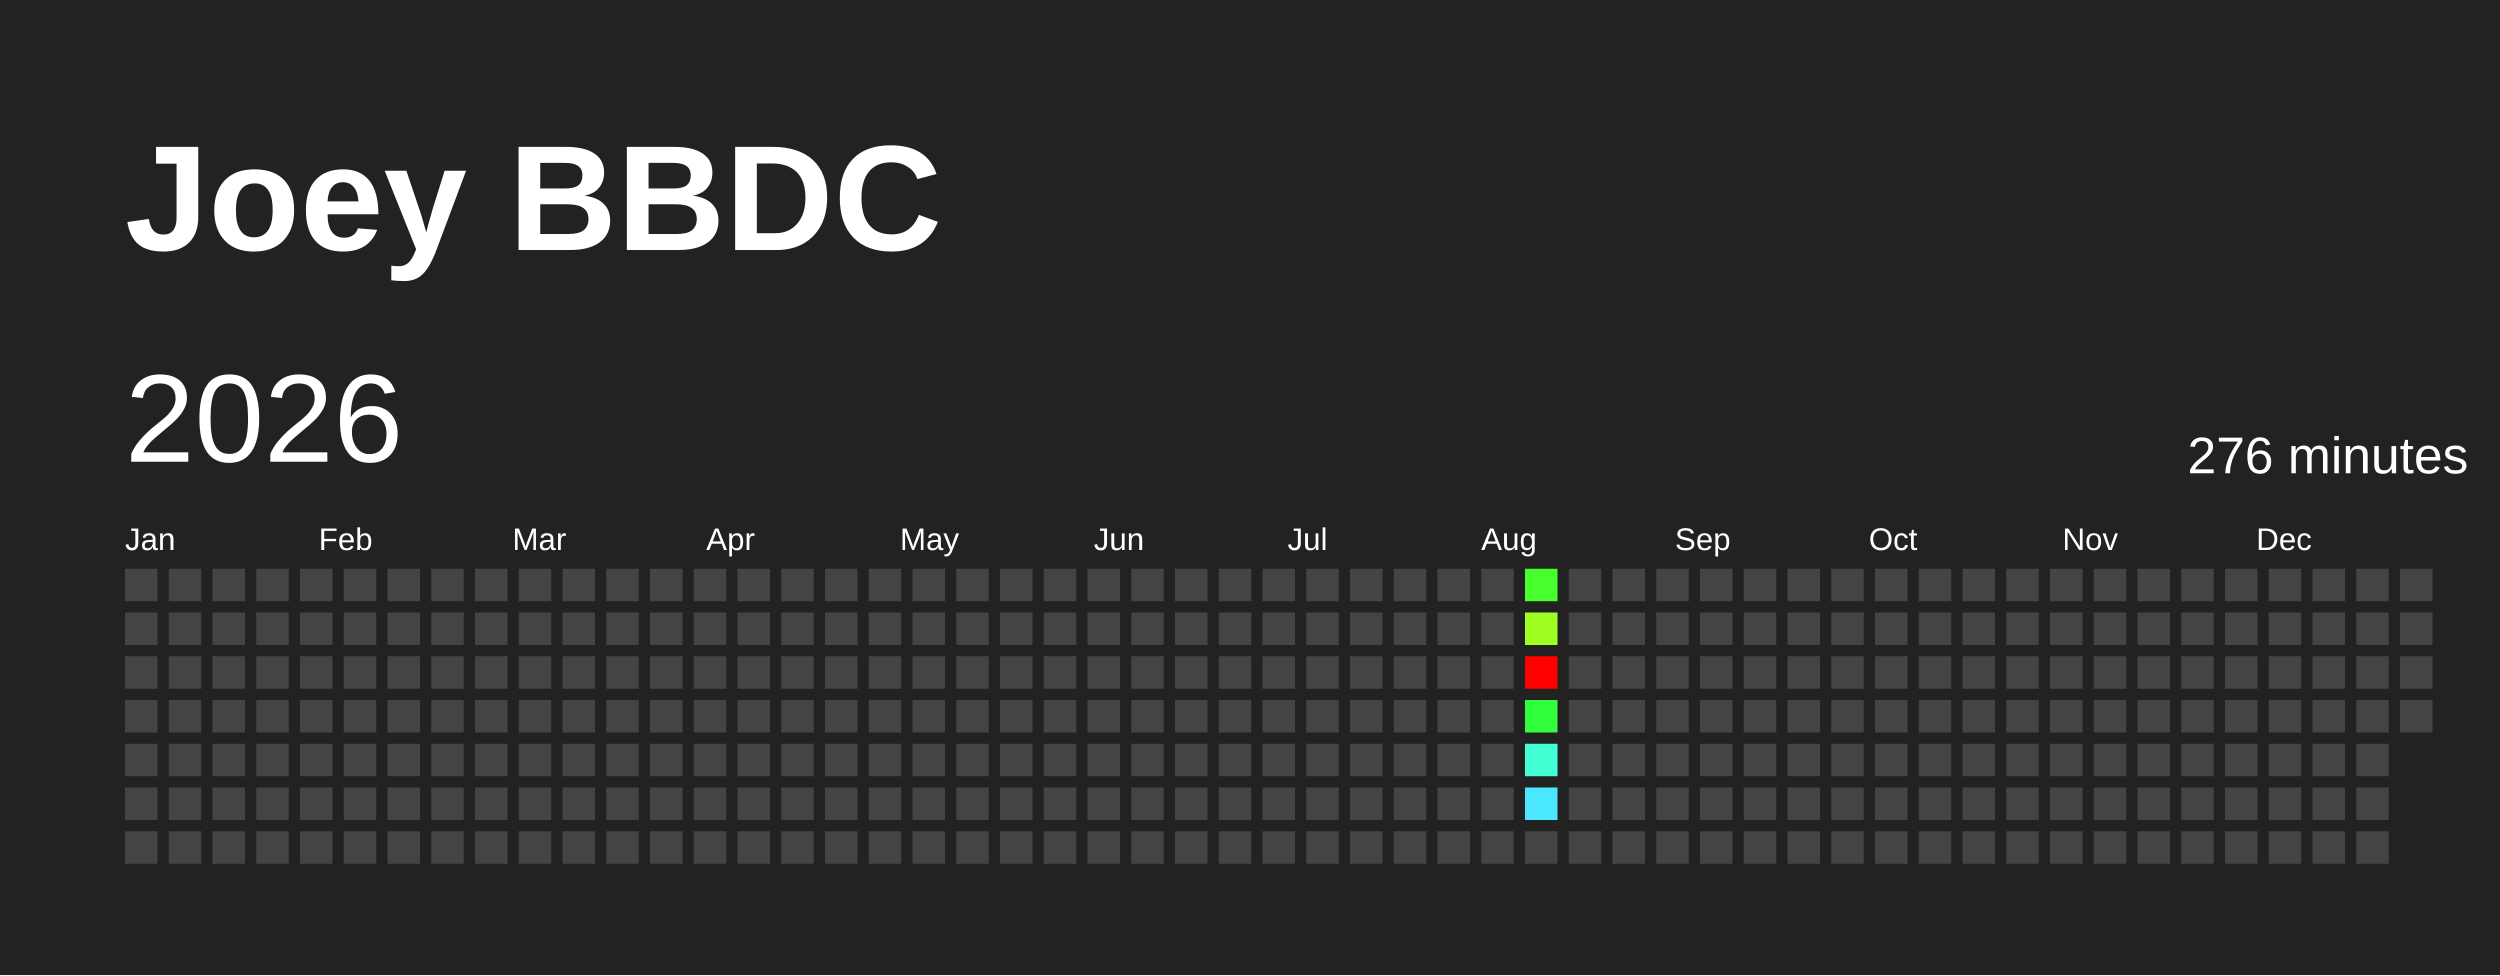
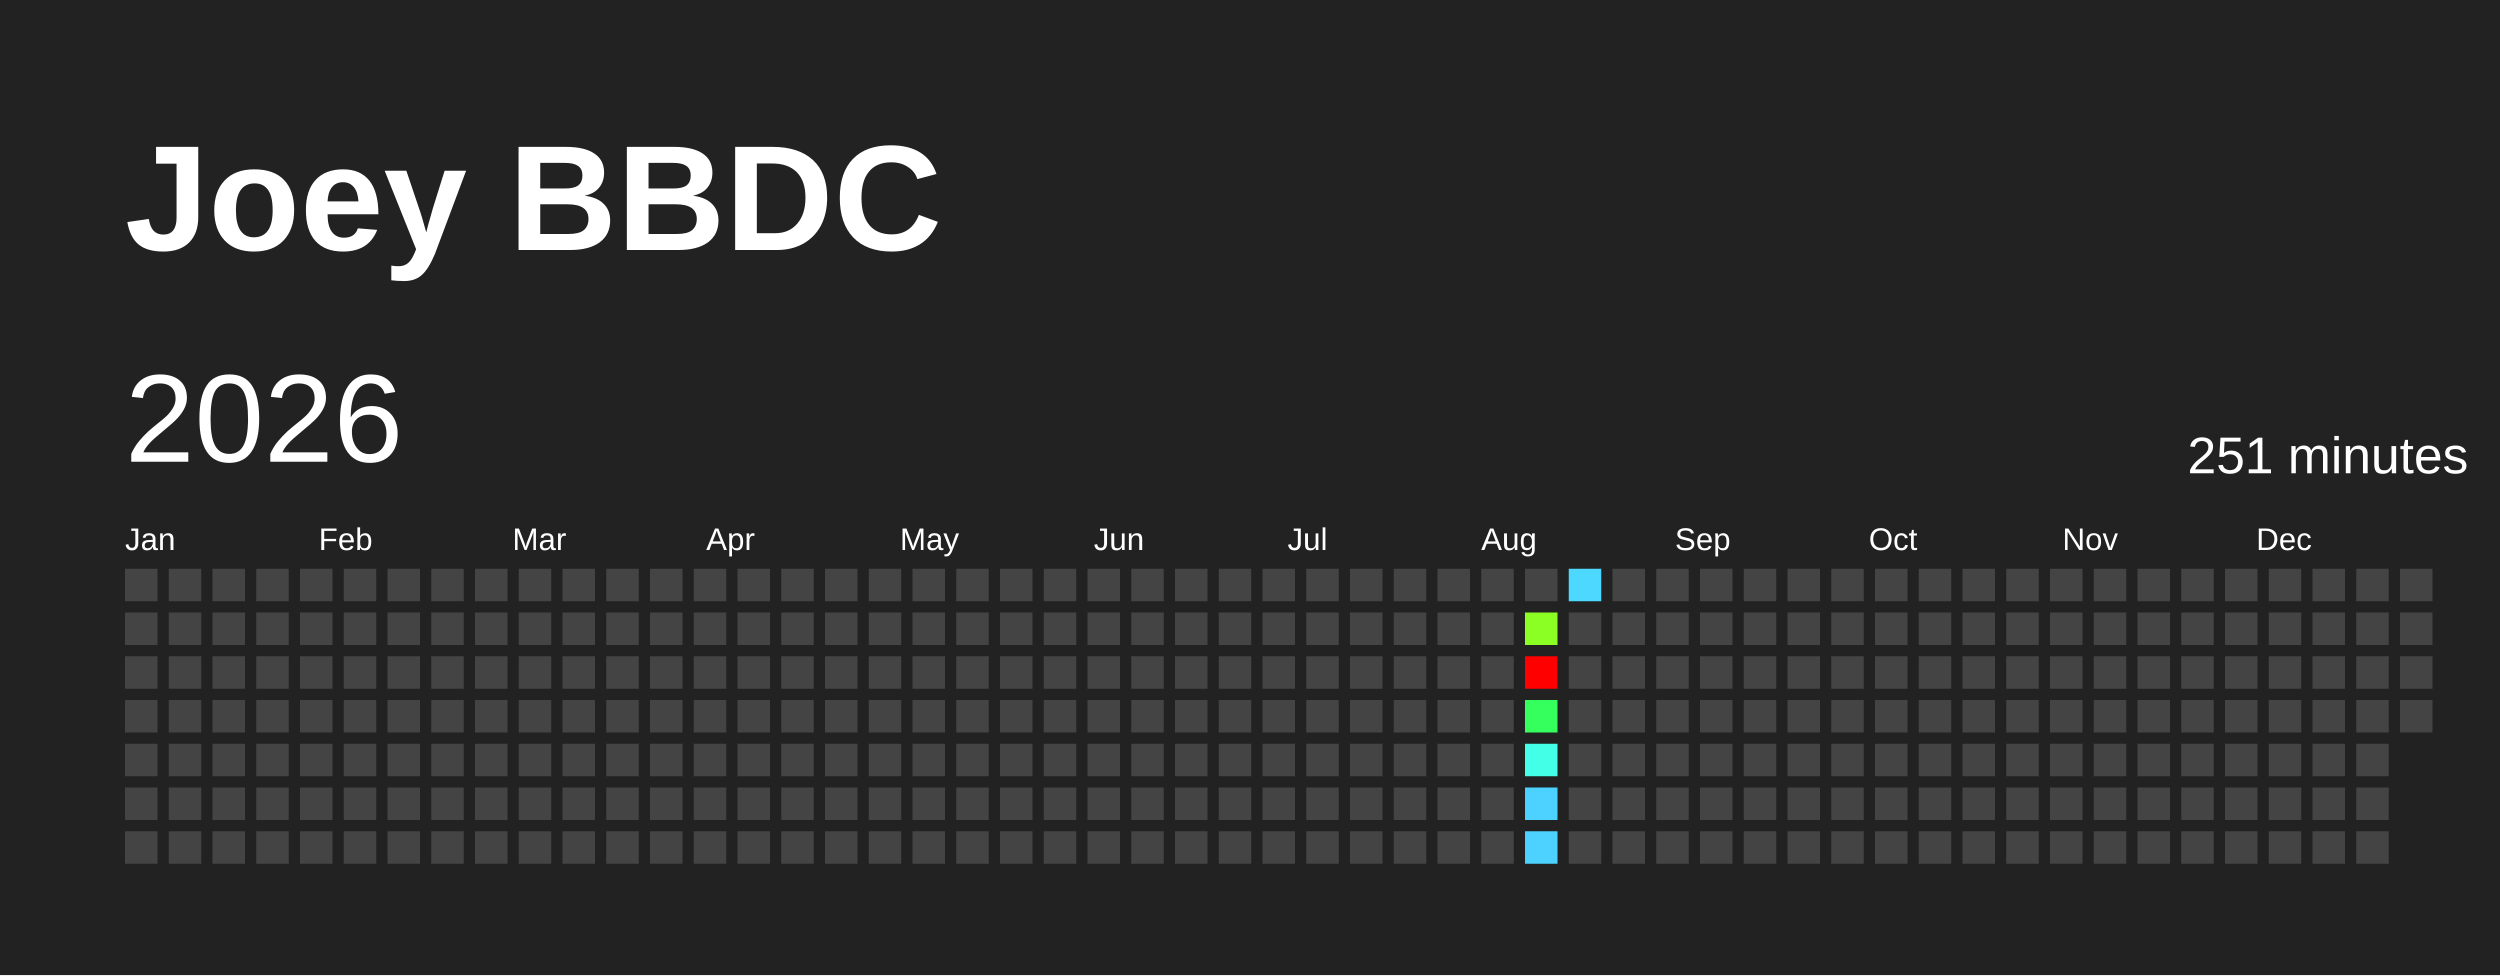
<svg xmlns="http://www.w3.org/2000/svg" baseProfile="full" height="78mm" version="1.1" viewBox="0,0,200,78" width="200mm">
  <defs />
  <rect fill="#222222" height="78" width="200" x="0" y="0" />
  <text fill="#FFFFFF" style="font-size:12px; font-family:Arial; font-weight:bold;" x="10" y="20">Joey BBDC</text>
  <text dominant-baseline="hanging" fill="#FFFFFF" style="font-size:10.0px; font-family:Arial;" x="10" y="30">2026</text>
-   <text dominant-baseline="hanging" fill="#FFFFFF" style="font-size:4.125px; font-family:Arial;" x="175" y="35">276 minutes</text>
+   <text dominant-baseline="hanging" fill="#FFFFFF" style="font-size:4.125px; font-family:Arial;" x="175" y="35">251 minutes</text>
  <text fill="#FFFFFF" style="font-size:2.5px; font-family:Arial" x="10.0" y="44">Jan</text>
  <text fill="#FFFFFF" style="font-size:2.5px; font-family:Arial" x="25.5" y="44">Feb</text>
  <text fill="#FFFFFF" style="font-size:2.5px; font-family:Arial" x="41.0" y="44">Mar</text>
  <text fill="#FFFFFF" style="font-size:2.5px; font-family:Arial" x="56.5" y="44">Apr</text>
  <text fill="#FFFFFF" style="font-size:2.5px; font-family:Arial" x="72.0" y="44">May</text>
  <text fill="#FFFFFF" style="font-size:2.5px; font-family:Arial" x="87.5" y="44">Jun</text>
  <text fill="#FFFFFF" style="font-size:2.5px; font-family:Arial" x="103.0" y="44">Jul</text>
  <text fill="#FFFFFF" style="font-size:2.5px; font-family:Arial" x="118.5" y="44">Aug</text>
  <text fill="#FFFFFF" style="font-size:2.5px; font-family:Arial" x="134.0" y="44">Sep</text>
  <text fill="#FFFFFF" style="font-size:2.5px; font-family:Arial" x="149.5" y="44">Oct</text>
  <text fill="#FFFFFF" style="font-size:2.5px; font-family:Arial" x="165.0" y="44">Nov</text>
  <text fill="#FFFFFF" style="font-size:2.5px; font-family:Arial" x="180.5" y="44">Dec</text>
  <rect fill="#444444" height="2.6" width="2.6" x="10.0" y="45.5" />
  <rect fill="#444444" height="2.6" width="2.6" x="10.0" y="49.0" />
  <rect fill="#444444" height="2.6" width="2.6" x="10.0" y="52.5" />
  <rect fill="#444444" height="2.6" width="2.6" x="10.0" y="56.0" />
  <rect fill="#444444" height="2.6" width="2.6" x="10.0" y="59.5" />
  <rect fill="#444444" height="2.6" width="2.6" x="10.0" y="63.0" />
  <rect fill="#444444" height="2.6" width="2.6" x="10.0" y="66.5" />
  <rect fill="#444444" height="2.6" width="2.6" x="13.5" y="45.5" />
  <rect fill="#444444" height="2.6" width="2.6" x="13.5" y="49.0" />
  <rect fill="#444444" height="2.6" width="2.6" x="13.5" y="52.5" />
  <rect fill="#444444" height="2.6" width="2.6" x="13.5" y="56.0" />
  <rect fill="#444444" height="2.6" width="2.6" x="13.5" y="59.5" />
  <rect fill="#444444" height="2.6" width="2.6" x="13.5" y="63.0" />
  <rect fill="#444444" height="2.6" width="2.6" x="13.5" y="66.5" />
  <rect fill="#444444" height="2.6" width="2.6" x="17.0" y="45.5" />
  <rect fill="#444444" height="2.6" width="2.6" x="17.0" y="49.0" />
  <rect fill="#444444" height="2.6" width="2.6" x="17.0" y="52.5" />
  <rect fill="#444444" height="2.6" width="2.6" x="17.0" y="56.0" />
  <rect fill="#444444" height="2.6" width="2.6" x="17.0" y="59.5" />
  <rect fill="#444444" height="2.6" width="2.6" x="17.0" y="63.0" />
  <rect fill="#444444" height="2.6" width="2.6" x="17.0" y="66.5" />
  <rect fill="#444444" height="2.6" width="2.6" x="20.5" y="45.5" />
  <rect fill="#444444" height="2.6" width="2.6" x="20.5" y="49.0" />
  <rect fill="#444444" height="2.6" width="2.6" x="20.5" y="52.5" />
  <rect fill="#444444" height="2.6" width="2.6" x="20.5" y="56.0" />
  <rect fill="#444444" height="2.6" width="2.6" x="20.5" y="59.5" />
  <rect fill="#444444" height="2.6" width="2.6" x="20.5" y="63.0" />
  <rect fill="#444444" height="2.6" width="2.6" x="20.5" y="66.5" />
  <rect fill="#444444" height="2.6" width="2.6" x="24.0" y="45.5" />
  <rect fill="#444444" height="2.6" width="2.6" x="24.0" y="49.0" />
  <rect fill="#444444" height="2.6" width="2.6" x="24.0" y="52.5" />
  <rect fill="#444444" height="2.6" width="2.6" x="24.0" y="56.0" />
  <rect fill="#444444" height="2.6" width="2.6" x="24.0" y="59.5" />
  <rect fill="#444444" height="2.6" width="2.6" x="24.0" y="63.0" />
  <rect fill="#444444" height="2.6" width="2.6" x="24.0" y="66.5" />
  <rect fill="#444444" height="2.6" width="2.6" x="27.5" y="45.5" />
  <rect fill="#444444" height="2.6" width="2.6" x="27.5" y="49.0" />
  <rect fill="#444444" height="2.6" width="2.6" x="27.5" y="52.5" />
  <rect fill="#444444" height="2.6" width="2.6" x="27.5" y="56.0" />
  <rect fill="#444444" height="2.6" width="2.6" x="27.5" y="59.5" />
  <rect fill="#444444" height="2.6" width="2.6" x="27.5" y="63.0" />
  <rect fill="#444444" height="2.6" width="2.6" x="27.5" y="66.5" />
  <rect fill="#444444" height="2.6" width="2.6" x="31.0" y="45.5" />
  <rect fill="#444444" height="2.6" width="2.6" x="31.0" y="49.0" />
  <rect fill="#444444" height="2.6" width="2.6" x="31.0" y="52.5" />
  <rect fill="#444444" height="2.6" width="2.6" x="31.0" y="56.0" />
  <rect fill="#444444" height="2.6" width="2.6" x="31.0" y="59.5" />
  <rect fill="#444444" height="2.6" width="2.6" x="31.0" y="63.0" />
  <rect fill="#444444" height="2.6" width="2.6" x="31.0" y="66.5" />
  <rect fill="#444444" height="2.6" width="2.6" x="34.5" y="45.5" />
  <rect fill="#444444" height="2.6" width="2.6" x="34.5" y="49.0" />
  <rect fill="#444444" height="2.6" width="2.6" x="34.5" y="52.5" />
  <rect fill="#444444" height="2.6" width="2.6" x="34.5" y="56.0" />
  <rect fill="#444444" height="2.6" width="2.6" x="34.5" y="59.5" />
  <rect fill="#444444" height="2.6" width="2.6" x="34.5" y="63.0" />
  <rect fill="#444444" height="2.6" width="2.6" x="34.5" y="66.5" />
  <rect fill="#444444" height="2.6" width="2.6" x="38.0" y="45.5" />
  <rect fill="#444444" height="2.6" width="2.6" x="38.0" y="49.0" />
  <rect fill="#444444" height="2.6" width="2.6" x="38.0" y="52.5" />
  <rect fill="#444444" height="2.6" width="2.6" x="38.0" y="56.0" />
  <rect fill="#444444" height="2.6" width="2.6" x="38.0" y="59.5" />
  <rect fill="#444444" height="2.6" width="2.6" x="38.0" y="63.0" />
  <rect fill="#444444" height="2.6" width="2.6" x="38.0" y="66.5" />
  <rect fill="#444444" height="2.6" width="2.6" x="41.5" y="45.5" />
  <rect fill="#444444" height="2.6" width="2.6" x="41.5" y="49.0" />
  <rect fill="#444444" height="2.6" width="2.6" x="41.5" y="52.5" />
  <rect fill="#444444" height="2.6" width="2.6" x="41.5" y="56.0" />
  <rect fill="#444444" height="2.6" width="2.6" x="41.5" y="59.5" />
  <rect fill="#444444" height="2.6" width="2.6" x="41.5" y="63.0" />
  <rect fill="#444444" height="2.6" width="2.6" x="41.5" y="66.5" />
  <rect fill="#444444" height="2.6" width="2.6" x="45.0" y="45.5" />
  <rect fill="#444444" height="2.6" width="2.6" x="45.0" y="49.0" />
  <rect fill="#444444" height="2.6" width="2.6" x="45.0" y="52.5" />
  <rect fill="#444444" height="2.6" width="2.6" x="45.0" y="56.0" />
  <rect fill="#444444" height="2.6" width="2.6" x="45.0" y="59.5" />
  <rect fill="#444444" height="2.6" width="2.6" x="45.0" y="63.0" />
  <rect fill="#444444" height="2.6" width="2.6" x="45.0" y="66.5" />
  <rect fill="#444444" height="2.6" width="2.6" x="48.5" y="45.5" />
  <rect fill="#444444" height="2.6" width="2.6" x="48.5" y="49.0" />
  <rect fill="#444444" height="2.6" width="2.6" x="48.5" y="52.5" />
  <rect fill="#444444" height="2.6" width="2.6" x="48.5" y="56.0" />
  <rect fill="#444444" height="2.6" width="2.6" x="48.5" y="59.5" />
  <rect fill="#444444" height="2.6" width="2.6" x="48.5" y="63.0" />
  <rect fill="#444444" height="2.6" width="2.6" x="48.5" y="66.5" />
  <rect fill="#444444" height="2.6" width="2.6" x="52.0" y="45.5" />
  <rect fill="#444444" height="2.6" width="2.6" x="52.0" y="49.0" />
  <rect fill="#444444" height="2.6" width="2.6" x="52.0" y="52.5" />
  <rect fill="#444444" height="2.6" width="2.6" x="52.0" y="56.0" />
  <rect fill="#444444" height="2.6" width="2.6" x="52.0" y="59.5" />
  <rect fill="#444444" height="2.6" width="2.6" x="52.0" y="63.0" />
  <rect fill="#444444" height="2.6" width="2.6" x="52.0" y="66.5" />
  <rect fill="#444444" height="2.6" width="2.6" x="55.5" y="45.5" />
  <rect fill="#444444" height="2.6" width="2.6" x="55.5" y="49.0" />
  <rect fill="#444444" height="2.6" width="2.6" x="55.5" y="52.5" />
  <rect fill="#444444" height="2.6" width="2.6" x="55.5" y="56.0" />
  <rect fill="#444444" height="2.6" width="2.6" x="55.5" y="59.5" />
  <rect fill="#444444" height="2.6" width="2.6" x="55.5" y="63.0" />
  <rect fill="#444444" height="2.6" width="2.6" x="55.5" y="66.5" />
  <rect fill="#444444" height="2.6" width="2.6" x="59.0" y="45.5" />
  <rect fill="#444444" height="2.6" width="2.6" x="59.0" y="49.0" />
  <rect fill="#444444" height="2.6" width="2.6" x="59.0" y="52.5" />
  <rect fill="#444444" height="2.6" width="2.6" x="59.0" y="56.0" />
  <rect fill="#444444" height="2.6" width="2.6" x="59.0" y="59.5" />
  <rect fill="#444444" height="2.6" width="2.6" x="59.0" y="63.0" />
  <rect fill="#444444" height="2.6" width="2.6" x="59.0" y="66.5" />
  <rect fill="#444444" height="2.6" width="2.6" x="62.5" y="45.5" />
  <rect fill="#444444" height="2.6" width="2.6" x="62.5" y="49.0" />
  <rect fill="#444444" height="2.6" width="2.6" x="62.5" y="52.5" />
  <rect fill="#444444" height="2.6" width="2.6" x="62.5" y="56.0" />
  <rect fill="#444444" height="2.6" width="2.6" x="62.5" y="59.5" />
  <rect fill="#444444" height="2.6" width="2.6" x="62.5" y="63.0" />
  <rect fill="#444444" height="2.6" width="2.6" x="62.5" y="66.5" />
  <rect fill="#444444" height="2.6" width="2.6" x="66.0" y="45.5" />
  <rect fill="#444444" height="2.6" width="2.6" x="66.0" y="49.0" />
  <rect fill="#444444" height="2.6" width="2.6" x="66.0" y="52.5" />
  <rect fill="#444444" height="2.6" width="2.6" x="66.0" y="56.0" />
  <rect fill="#444444" height="2.6" width="2.6" x="66.0" y="59.5" />
  <rect fill="#444444" height="2.6" width="2.6" x="66.0" y="63.0" />
  <rect fill="#444444" height="2.6" width="2.6" x="66.0" y="66.5" />
  <rect fill="#444444" height="2.6" width="2.6" x="69.5" y="45.5" />
  <rect fill="#444444" height="2.6" width="2.6" x="69.5" y="49.0" />
  <rect fill="#444444" height="2.6" width="2.6" x="69.5" y="52.5" />
  <rect fill="#444444" height="2.6" width="2.6" x="69.5" y="56.0" />
  <rect fill="#444444" height="2.6" width="2.6" x="69.5" y="59.5" />
  <rect fill="#444444" height="2.6" width="2.6" x="69.5" y="63.0" />
  <rect fill="#444444" height="2.6" width="2.6" x="69.5" y="66.5" />
  <rect fill="#444444" height="2.6" width="2.6" x="73.0" y="45.5" />
  <rect fill="#444444" height="2.6" width="2.6" x="73.0" y="49.0" />
  <rect fill="#444444" height="2.6" width="2.6" x="73.0" y="52.5" />
  <rect fill="#444444" height="2.6" width="2.6" x="73.0" y="56.0" />
  <rect fill="#444444" height="2.6" width="2.6" x="73.0" y="59.5" />
  <rect fill="#444444" height="2.6" width="2.6" x="73.0" y="63.0" />
  <rect fill="#444444" height="2.6" width="2.6" x="73.0" y="66.5" />
  <rect fill="#444444" height="2.6" width="2.6" x="76.5" y="45.5" />
  <rect fill="#444444" height="2.6" width="2.6" x="76.5" y="49.0" />
  <rect fill="#444444" height="2.6" width="2.6" x="76.5" y="52.5" />
  <rect fill="#444444" height="2.6" width="2.6" x="76.5" y="56.0" />
  <rect fill="#444444" height="2.6" width="2.6" x="76.5" y="59.5" />
  <rect fill="#444444" height="2.6" width="2.6" x="76.5" y="63.0" />
  <rect fill="#444444" height="2.6" width="2.6" x="76.5" y="66.5" />
  <rect fill="#444444" height="2.6" width="2.6" x="80.0" y="45.5" />
  <rect fill="#444444" height="2.6" width="2.6" x="80.0" y="49.0" />
  <rect fill="#444444" height="2.6" width="2.6" x="80.0" y="52.5" />
  <rect fill="#444444" height="2.6" width="2.6" x="80.0" y="56.0" />
  <rect fill="#444444" height="2.6" width="2.6" x="80.0" y="59.5" />
  <rect fill="#444444" height="2.6" width="2.6" x="80.0" y="63.0" />
  <rect fill="#444444" height="2.6" width="2.6" x="80.0" y="66.5" />
  <rect fill="#444444" height="2.6" width="2.6" x="83.5" y="45.5" />
  <rect fill="#444444" height="2.6" width="2.6" x="83.5" y="49.0" />
  <rect fill="#444444" height="2.6" width="2.6" x="83.5" y="52.5" />
  <rect fill="#444444" height="2.6" width="2.6" x="83.5" y="56.0" />
  <rect fill="#444444" height="2.6" width="2.6" x="83.5" y="59.5" />
  <rect fill="#444444" height="2.6" width="2.6" x="83.5" y="63.0" />
  <rect fill="#444444" height="2.6" width="2.6" x="83.5" y="66.5" />
  <rect fill="#444444" height="2.6" width="2.6" x="87.0" y="45.5" />
  <rect fill="#444444" height="2.6" width="2.6" x="87.0" y="49.0" />
  <rect fill="#444444" height="2.6" width="2.6" x="87.0" y="52.5" />
  <rect fill="#444444" height="2.6" width="2.6" x="87.0" y="56.0" />
  <rect fill="#444444" height="2.6" width="2.6" x="87.0" y="59.5" />
  <rect fill="#444444" height="2.6" width="2.6" x="87.0" y="63.0" />
  <rect fill="#444444" height="2.6" width="2.6" x="87.0" y="66.5" />
  <rect fill="#444444" height="2.6" width="2.6" x="90.5" y="45.5" />
  <rect fill="#444444" height="2.6" width="2.6" x="90.5" y="49.0" />
  <rect fill="#444444" height="2.6" width="2.6" x="90.5" y="52.5" />
  <rect fill="#444444" height="2.6" width="2.6" x="90.5" y="56.0" />
  <rect fill="#444444" height="2.6" width="2.6" x="90.5" y="59.5" />
  <rect fill="#444444" height="2.6" width="2.6" x="90.5" y="63.0" />
  <rect fill="#444444" height="2.6" width="2.6" x="90.5" y="66.5" />
  <rect fill="#444444" height="2.6" width="2.6" x="94.0" y="45.5" />
  <rect fill="#444444" height="2.6" width="2.6" x="94.0" y="49.0" />
  <rect fill="#444444" height="2.6" width="2.6" x="94.0" y="52.5" />
  <rect fill="#444444" height="2.6" width="2.6" x="94.0" y="56.0" />
  <rect fill="#444444" height="2.6" width="2.6" x="94.0" y="59.5" />
  <rect fill="#444444" height="2.6" width="2.6" x="94.0" y="63.0" />
  <rect fill="#444444" height="2.6" width="2.6" x="94.0" y="66.5" />
  <rect fill="#444444" height="2.6" width="2.6" x="97.5" y="45.5" />
  <rect fill="#444444" height="2.6" width="2.6" x="97.5" y="49.0" />
  <rect fill="#444444" height="2.6" width="2.6" x="97.5" y="52.5" />
  <rect fill="#444444" height="2.6" width="2.6" x="97.5" y="56.0" />
  <rect fill="#444444" height="2.6" width="2.6" x="97.5" y="59.5" />
  <rect fill="#444444" height="2.6" width="2.6" x="97.5" y="63.0" />
  <rect fill="#444444" height="2.6" width="2.6" x="97.5" y="66.5" />
  <rect fill="#444444" height="2.6" width="2.6" x="101.0" y="45.5" />
  <rect fill="#444444" height="2.6" width="2.6" x="101.0" y="49.0" />
  <rect fill="#444444" height="2.6" width="2.6" x="101.0" y="52.5" />
  <rect fill="#444444" height="2.6" width="2.6" x="101.0" y="56.0" />
  <rect fill="#444444" height="2.6" width="2.6" x="101.0" y="59.5" />
  <rect fill="#444444" height="2.6" width="2.6" x="101.0" y="63.0" />
  <rect fill="#444444" height="2.6" width="2.6" x="101.0" y="66.5" />
  <rect fill="#444444" height="2.6" width="2.6" x="104.5" y="45.5" />
  <rect fill="#444444" height="2.6" width="2.6" x="104.5" y="49.0" />
  <rect fill="#444444" height="2.6" width="2.6" x="104.5" y="52.5" />
  <rect fill="#444444" height="2.6" width="2.6" x="104.5" y="56.0" />
  <rect fill="#444444" height="2.6" width="2.6" x="104.5" y="59.5" />
  <rect fill="#444444" height="2.6" width="2.6" x="104.5" y="63.0" />
  <rect fill="#444444" height="2.6" width="2.6" x="104.5" y="66.5" />
  <rect fill="#444444" height="2.6" width="2.6" x="108.0" y="45.5" />
  <rect fill="#444444" height="2.6" width="2.6" x="108.0" y="49.0" />
  <rect fill="#444444" height="2.6" width="2.6" x="108.0" y="52.5" />
  <rect fill="#444444" height="2.6" width="2.6" x="108.0" y="56.0" />
  <rect fill="#444444" height="2.6" width="2.6" x="108.0" y="59.5" />
  <rect fill="#444444" height="2.6" width="2.6" x="108.0" y="63.0" />
  <rect fill="#444444" height="2.6" width="2.6" x="108.0" y="66.5" />
  <rect fill="#444444" height="2.6" width="2.6" x="111.5" y="45.5" />
  <rect fill="#444444" height="2.6" width="2.6" x="111.5" y="49.0" />
  <rect fill="#444444" height="2.6" width="2.6" x="111.5" y="52.5" />
  <rect fill="#444444" height="2.6" width="2.6" x="111.5" y="56.0" />
  <rect fill="#444444" height="2.6" width="2.6" x="111.5" y="59.5" />
  <rect fill="#444444" height="2.6" width="2.6" x="111.5" y="63.0" />
  <rect fill="#444444" height="2.6" width="2.6" x="111.5" y="66.5" />
  <rect fill="#444444" height="2.6" width="2.6" x="115.0" y="45.5" />
  <rect fill="#444444" height="2.6" width="2.6" x="115.0" y="49.0" />
  <rect fill="#444444" height="2.6" width="2.6" x="115.0" y="52.5" />
  <rect fill="#444444" height="2.6" width="2.6" x="115.0" y="56.0" />
  <rect fill="#444444" height="2.6" width="2.6" x="115.0" y="59.5" />
  <rect fill="#444444" height="2.6" width="2.6" x="115.0" y="63.0" />
  <rect fill="#444444" height="2.6" width="2.6" x="115.0" y="66.5" />
  <rect fill="#444444" height="2.6" width="2.6" x="118.5" y="45.5" />
  <rect fill="#444444" height="2.6" width="2.6" x="118.5" y="49.0" />
  <rect fill="#444444" height="2.6" width="2.6" x="118.5" y="52.5" />
  <rect fill="#444444" height="2.6" width="2.6" x="118.5" y="56.0" />
  <rect fill="#444444" height="2.6" width="2.6" x="118.5" y="59.5" />
  <rect fill="#444444" height="2.6" width="2.6" x="118.5" y="63.0" />
  <rect fill="#444444" height="2.6" width="2.6" x="118.5" y="66.5" />
-   <rect fill="#46ff2d" height="2.6" width="2.6" x="122.0" y="45.5" />
-   <rect fill="#9fff22" height="2.6" width="2.6" x="122.0" y="49.0" />
+   <rect fill="#444444" height="2.6" width="2.6" x="122.0" y="45.5" />
+   <rect fill="#8bff24" height="2.6" width="2.6" x="122.0" y="49.0" />
  <rect fill="red" height="2.6" width="2.6" x="122.0" y="52.5" />
-   <rect fill="#31ff3d" height="2.6" width="2.6" x="122.0" y="56.0" />
-   <rect fill="#42ffd4" height="2.6" width="2.6" x="122.0" y="59.5" />
-   <rect fill="#4ae7ff" height="2.6" width="2.6" x="122.0" y="63.0" />
-   <rect fill="#444444" height="2.6" width="2.6" x="122.0" y="66.5" />
-   <rect fill="#444444" height="2.6" width="2.6" x="125.5" y="45.5" />
+   <rect fill="#34ff5d" height="2.6" width="2.6" x="122.0" y="56.0" />
+   <rect fill="#44ffe7" height="2.6" width="2.6" x="122.0" y="59.5" />
+   <rect fill="#4dd2ff" height="2.6" width="2.6" x="122.0" y="63.0" />
+   <rect fill="#4dd2ff" height="2.6" width="2.6" x="122.0" y="66.5" />
+   <rect fill="#4cd8ff" height="2.6" width="2.6" x="125.5" y="45.5" />
  <rect fill="#444444" height="2.6" width="2.6" x="125.5" y="49.0" />
  <rect fill="#444444" height="2.6" width="2.6" x="125.5" y="52.5" />
  <rect fill="#444444" height="2.6" width="2.6" x="125.5" y="56.0" />
  <rect fill="#444444" height="2.6" width="2.6" x="125.5" y="59.5" />
  <rect fill="#444444" height="2.6" width="2.6" x="125.5" y="63.0" />
  <rect fill="#444444" height="2.6" width="2.6" x="125.5" y="66.5" />
  <rect fill="#444444" height="2.6" width="2.6" x="129.0" y="45.5" />
  <rect fill="#444444" height="2.6" width="2.6" x="129.0" y="49.0" />
  <rect fill="#444444" height="2.6" width="2.6" x="129.0" y="52.5" />
  <rect fill="#444444" height="2.6" width="2.6" x="129.0" y="56.0" />
  <rect fill="#444444" height="2.6" width="2.6" x="129.0" y="59.5" />
  <rect fill="#444444" height="2.6" width="2.6" x="129.0" y="63.0" />
  <rect fill="#444444" height="2.6" width="2.6" x="129.0" y="66.5" />
  <rect fill="#444444" height="2.6" width="2.6" x="132.5" y="45.5" />
  <rect fill="#444444" height="2.6" width="2.6" x="132.5" y="49.0" />
  <rect fill="#444444" height="2.6" width="2.6" x="132.5" y="52.5" />
  <rect fill="#444444" height="2.6" width="2.6" x="132.5" y="56.0" />
  <rect fill="#444444" height="2.6" width="2.6" x="132.5" y="59.5" />
  <rect fill="#444444" height="2.6" width="2.6" x="132.5" y="63.0" />
  <rect fill="#444444" height="2.6" width="2.6" x="132.5" y="66.5" />
  <rect fill="#444444" height="2.6" width="2.6" x="136.0" y="45.5" />
  <rect fill="#444444" height="2.6" width="2.6" x="136.0" y="49.0" />
  <rect fill="#444444" height="2.6" width="2.6" x="136.0" y="52.5" />
  <rect fill="#444444" height="2.6" width="2.6" x="136.0" y="56.0" />
  <rect fill="#444444" height="2.6" width="2.6" x="136.0" y="59.5" />
  <rect fill="#444444" height="2.6" width="2.6" x="136.0" y="63.0" />
  <rect fill="#444444" height="2.6" width="2.6" x="136.0" y="66.5" />
  <rect fill="#444444" height="2.6" width="2.6" x="139.5" y="45.5" />
  <rect fill="#444444" height="2.6" width="2.6" x="139.5" y="49.0" />
  <rect fill="#444444" height="2.6" width="2.6" x="139.5" y="52.5" />
  <rect fill="#444444" height="2.6" width="2.6" x="139.5" y="56.0" />
  <rect fill="#444444" height="2.6" width="2.6" x="139.5" y="59.5" />
  <rect fill="#444444" height="2.6" width="2.6" x="139.5" y="63.0" />
  <rect fill="#444444" height="2.6" width="2.6" x="139.5" y="66.5" />
  <rect fill="#444444" height="2.6" width="2.6" x="143.0" y="45.5" />
  <rect fill="#444444" height="2.6" width="2.6" x="143.0" y="49.0" />
  <rect fill="#444444" height="2.6" width="2.6" x="143.0" y="52.5" />
  <rect fill="#444444" height="2.6" width="2.6" x="143.0" y="56.0" />
  <rect fill="#444444" height="2.6" width="2.6" x="143.0" y="59.5" />
  <rect fill="#444444" height="2.6" width="2.6" x="143.0" y="63.0" />
  <rect fill="#444444" height="2.6" width="2.6" x="143.0" y="66.5" />
  <rect fill="#444444" height="2.6" width="2.6" x="146.5" y="45.5" />
  <rect fill="#444444" height="2.6" width="2.6" x="146.5" y="49.0" />
  <rect fill="#444444" height="2.6" width="2.6" x="146.5" y="52.5" />
  <rect fill="#444444" height="2.6" width="2.6" x="146.5" y="56.0" />
  <rect fill="#444444" height="2.6" width="2.6" x="146.5" y="59.5" />
  <rect fill="#444444" height="2.6" width="2.6" x="146.5" y="63.0" />
  <rect fill="#444444" height="2.6" width="2.6" x="146.5" y="66.5" />
  <rect fill="#444444" height="2.6" width="2.6" x="150.0" y="45.5" />
  <rect fill="#444444" height="2.6" width="2.6" x="150.0" y="49.0" />
  <rect fill="#444444" height="2.6" width="2.6" x="150.0" y="52.5" />
  <rect fill="#444444" height="2.6" width="2.6" x="150.0" y="56.0" />
  <rect fill="#444444" height="2.6" width="2.6" x="150.0" y="59.5" />
  <rect fill="#444444" height="2.6" width="2.6" x="150.0" y="63.0" />
  <rect fill="#444444" height="2.6" width="2.6" x="150.0" y="66.5" />
  <rect fill="#444444" height="2.6" width="2.6" x="153.5" y="45.5" />
  <rect fill="#444444" height="2.6" width="2.6" x="153.5" y="49.0" />
  <rect fill="#444444" height="2.6" width="2.6" x="153.5" y="52.5" />
  <rect fill="#444444" height="2.6" width="2.6" x="153.5" y="56.0" />
  <rect fill="#444444" height="2.6" width="2.6" x="153.5" y="59.5" />
  <rect fill="#444444" height="2.6" width="2.6" x="153.5" y="63.0" />
  <rect fill="#444444" height="2.6" width="2.6" x="153.5" y="66.5" />
  <rect fill="#444444" height="2.6" width="2.6" x="157.0" y="45.5" />
  <rect fill="#444444" height="2.6" width="2.6" x="157.0" y="49.0" />
  <rect fill="#444444" height="2.6" width="2.6" x="157.0" y="52.5" />
  <rect fill="#444444" height="2.6" width="2.6" x="157.0" y="56.0" />
  <rect fill="#444444" height="2.6" width="2.6" x="157.0" y="59.5" />
  <rect fill="#444444" height="2.6" width="2.6" x="157.0" y="63.0" />
  <rect fill="#444444" height="2.6" width="2.6" x="157.0" y="66.5" />
  <rect fill="#444444" height="2.6" width="2.6" x="160.5" y="45.5" />
  <rect fill="#444444" height="2.6" width="2.6" x="160.5" y="49.0" />
  <rect fill="#444444" height="2.6" width="2.6" x="160.5" y="52.5" />
  <rect fill="#444444" height="2.6" width="2.6" x="160.5" y="56.0" />
  <rect fill="#444444" height="2.6" width="2.6" x="160.5" y="59.5" />
  <rect fill="#444444" height="2.6" width="2.6" x="160.5" y="63.0" />
  <rect fill="#444444" height="2.6" width="2.6" x="160.5" y="66.5" />
  <rect fill="#444444" height="2.6" width="2.6" x="164.0" y="45.5" />
  <rect fill="#444444" height="2.6" width="2.6" x="164.0" y="49.0" />
  <rect fill="#444444" height="2.6" width="2.6" x="164.0" y="52.5" />
  <rect fill="#444444" height="2.6" width="2.6" x="164.0" y="56.0" />
  <rect fill="#444444" height="2.6" width="2.6" x="164.0" y="59.5" />
  <rect fill="#444444" height="2.6" width="2.6" x="164.0" y="63.0" />
  <rect fill="#444444" height="2.6" width="2.6" x="164.0" y="66.5" />
  <rect fill="#444444" height="2.6" width="2.6" x="167.5" y="45.5" />
  <rect fill="#444444" height="2.6" width="2.6" x="167.5" y="49.0" />
  <rect fill="#444444" height="2.6" width="2.6" x="167.5" y="52.5" />
  <rect fill="#444444" height="2.6" width="2.6" x="167.5" y="56.0" />
  <rect fill="#444444" height="2.6" width="2.6" x="167.5" y="59.5" />
  <rect fill="#444444" height="2.6" width="2.6" x="167.5" y="63.0" />
  <rect fill="#444444" height="2.6" width="2.6" x="167.5" y="66.5" />
  <rect fill="#444444" height="2.6" width="2.6" x="171.0" y="45.5" />
  <rect fill="#444444" height="2.6" width="2.6" x="171.0" y="49.0" />
  <rect fill="#444444" height="2.6" width="2.6" x="171.0" y="52.5" />
  <rect fill="#444444" height="2.6" width="2.6" x="171.0" y="56.0" />
  <rect fill="#444444" height="2.6" width="2.6" x="171.0" y="59.5" />
  <rect fill="#444444" height="2.6" width="2.6" x="171.0" y="63.0" />
  <rect fill="#444444" height="2.6" width="2.6" x="171.0" y="66.5" />
  <rect fill="#444444" height="2.6" width="2.6" x="174.5" y="45.5" />
  <rect fill="#444444" height="2.6" width="2.6" x="174.5" y="49.0" />
  <rect fill="#444444" height="2.6" width="2.6" x="174.5" y="52.5" />
  <rect fill="#444444" height="2.6" width="2.6" x="174.5" y="56.0" />
  <rect fill="#444444" height="2.6" width="2.6" x="174.5" y="59.5" />
  <rect fill="#444444" height="2.6" width="2.6" x="174.5" y="63.0" />
  <rect fill="#444444" height="2.6" width="2.6" x="174.5" y="66.5" />
  <rect fill="#444444" height="2.6" width="2.6" x="178.0" y="45.5" />
  <rect fill="#444444" height="2.6" width="2.6" x="178.0" y="49.0" />
  <rect fill="#444444" height="2.6" width="2.6" x="178.0" y="52.5" />
  <rect fill="#444444" height="2.6" width="2.6" x="178.0" y="56.0" />
  <rect fill="#444444" height="2.6" width="2.6" x="178.0" y="59.5" />
  <rect fill="#444444" height="2.6" width="2.6" x="178.0" y="63.0" />
  <rect fill="#444444" height="2.6" width="2.6" x="178.0" y="66.5" />
  <rect fill="#444444" height="2.6" width="2.6" x="181.5" y="45.5" />
  <rect fill="#444444" height="2.6" width="2.6" x="181.5" y="49.0" />
  <rect fill="#444444" height="2.6" width="2.6" x="181.5" y="52.5" />
  <rect fill="#444444" height="2.6" width="2.6" x="181.5" y="56.0" />
  <rect fill="#444444" height="2.6" width="2.6" x="181.5" y="59.5" />
  <rect fill="#444444" height="2.6" width="2.6" x="181.5" y="63.0" />
  <rect fill="#444444" height="2.6" width="2.6" x="181.5" y="66.5" />
  <rect fill="#444444" height="2.6" width="2.6" x="185.0" y="45.5" />
  <rect fill="#444444" height="2.6" width="2.6" x="185.0" y="49.0" />
  <rect fill="#444444" height="2.6" width="2.6" x="185.0" y="52.5" />
  <rect fill="#444444" height="2.6" width="2.6" x="185.0" y="56.0" />
  <rect fill="#444444" height="2.6" width="2.6" x="185.0" y="59.5" />
  <rect fill="#444444" height="2.6" width="2.6" x="185.0" y="63.0" />
  <rect fill="#444444" height="2.6" width="2.6" x="185.0" y="66.5" />
  <rect fill="#444444" height="2.6" width="2.6" x="188.5" y="45.5" />
  <rect fill="#444444" height="2.6" width="2.6" x="188.5" y="49.0" />
  <rect fill="#444444" height="2.6" width="2.6" x="188.5" y="52.5" />
  <rect fill="#444444" height="2.6" width="2.6" x="188.5" y="56.0" />
  <rect fill="#444444" height="2.6" width="2.6" x="188.5" y="59.5" />
  <rect fill="#444444" height="2.6" width="2.6" x="188.5" y="63.0" />
  <rect fill="#444444" height="2.6" width="2.6" x="188.5" y="66.5" />
  <rect fill="#444444" height="2.6" width="2.6" x="192.0" y="45.5" />
  <rect fill="#444444" height="2.6" width="2.6" x="192.0" y="49.0" />
  <rect fill="#444444" height="2.6" width="2.6" x="192.0" y="52.5" />
  <rect fill="#444444" height="2.6" width="2.6" x="192.0" y="56.0" />
</svg>
